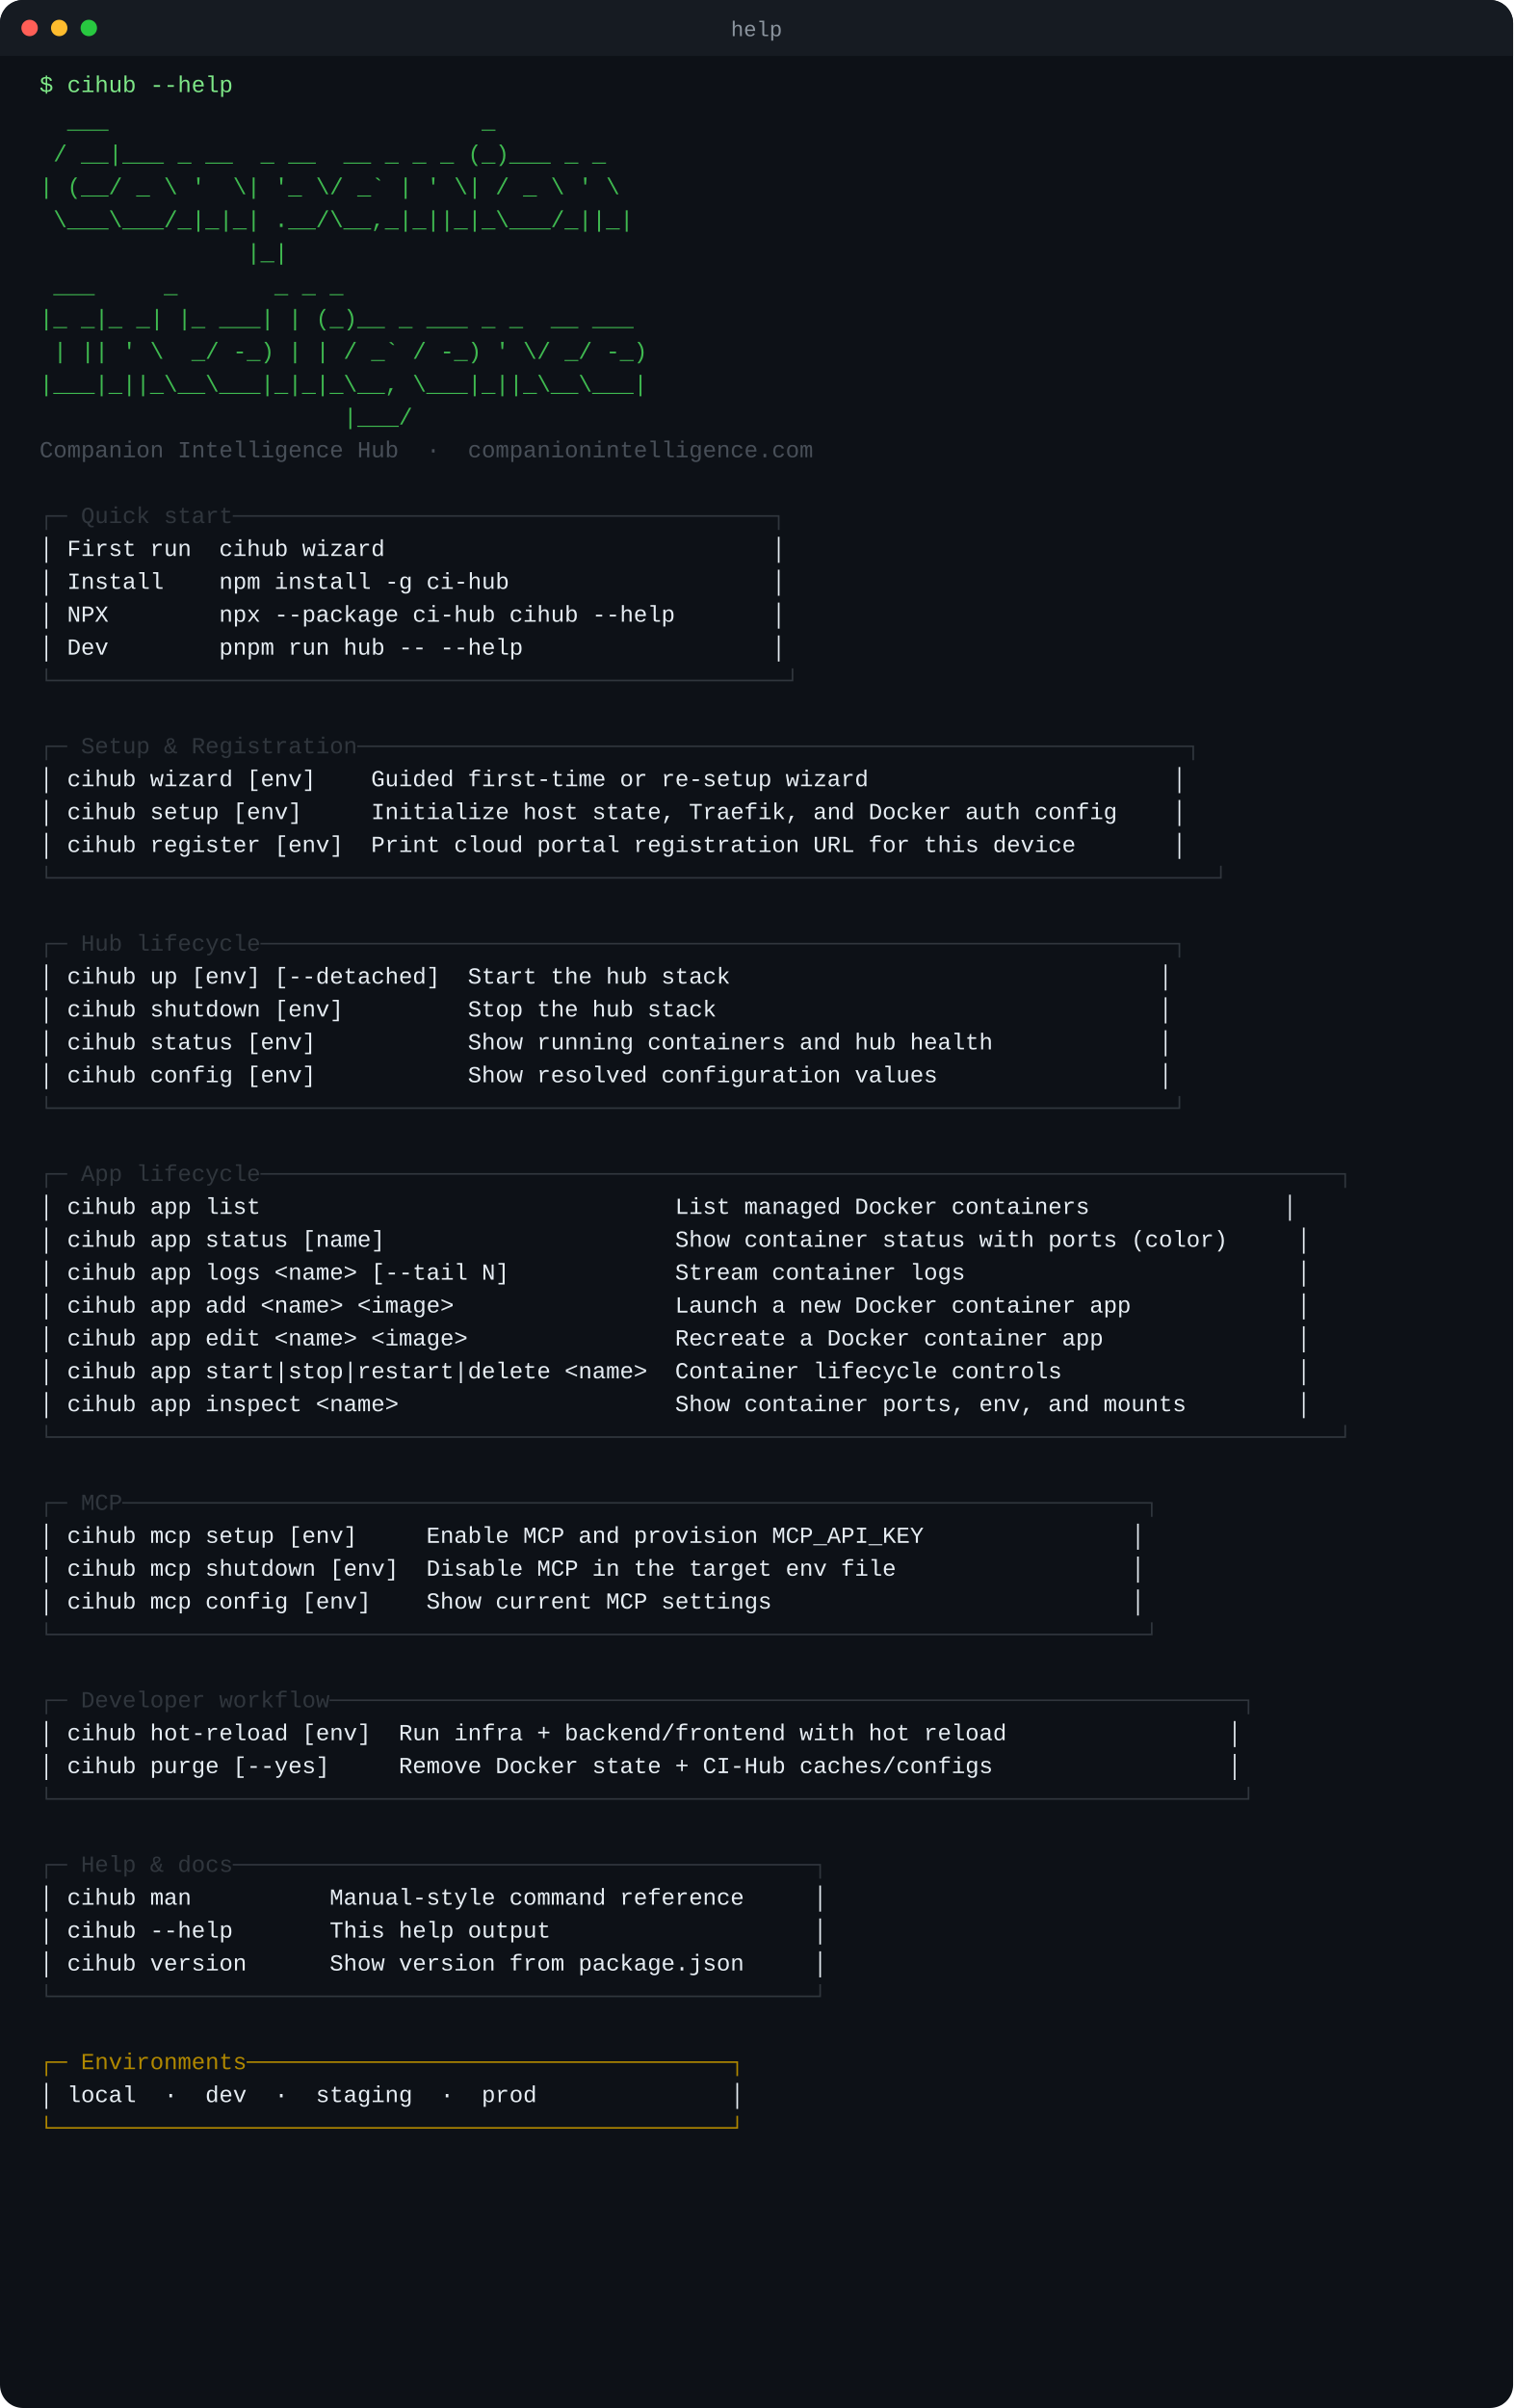
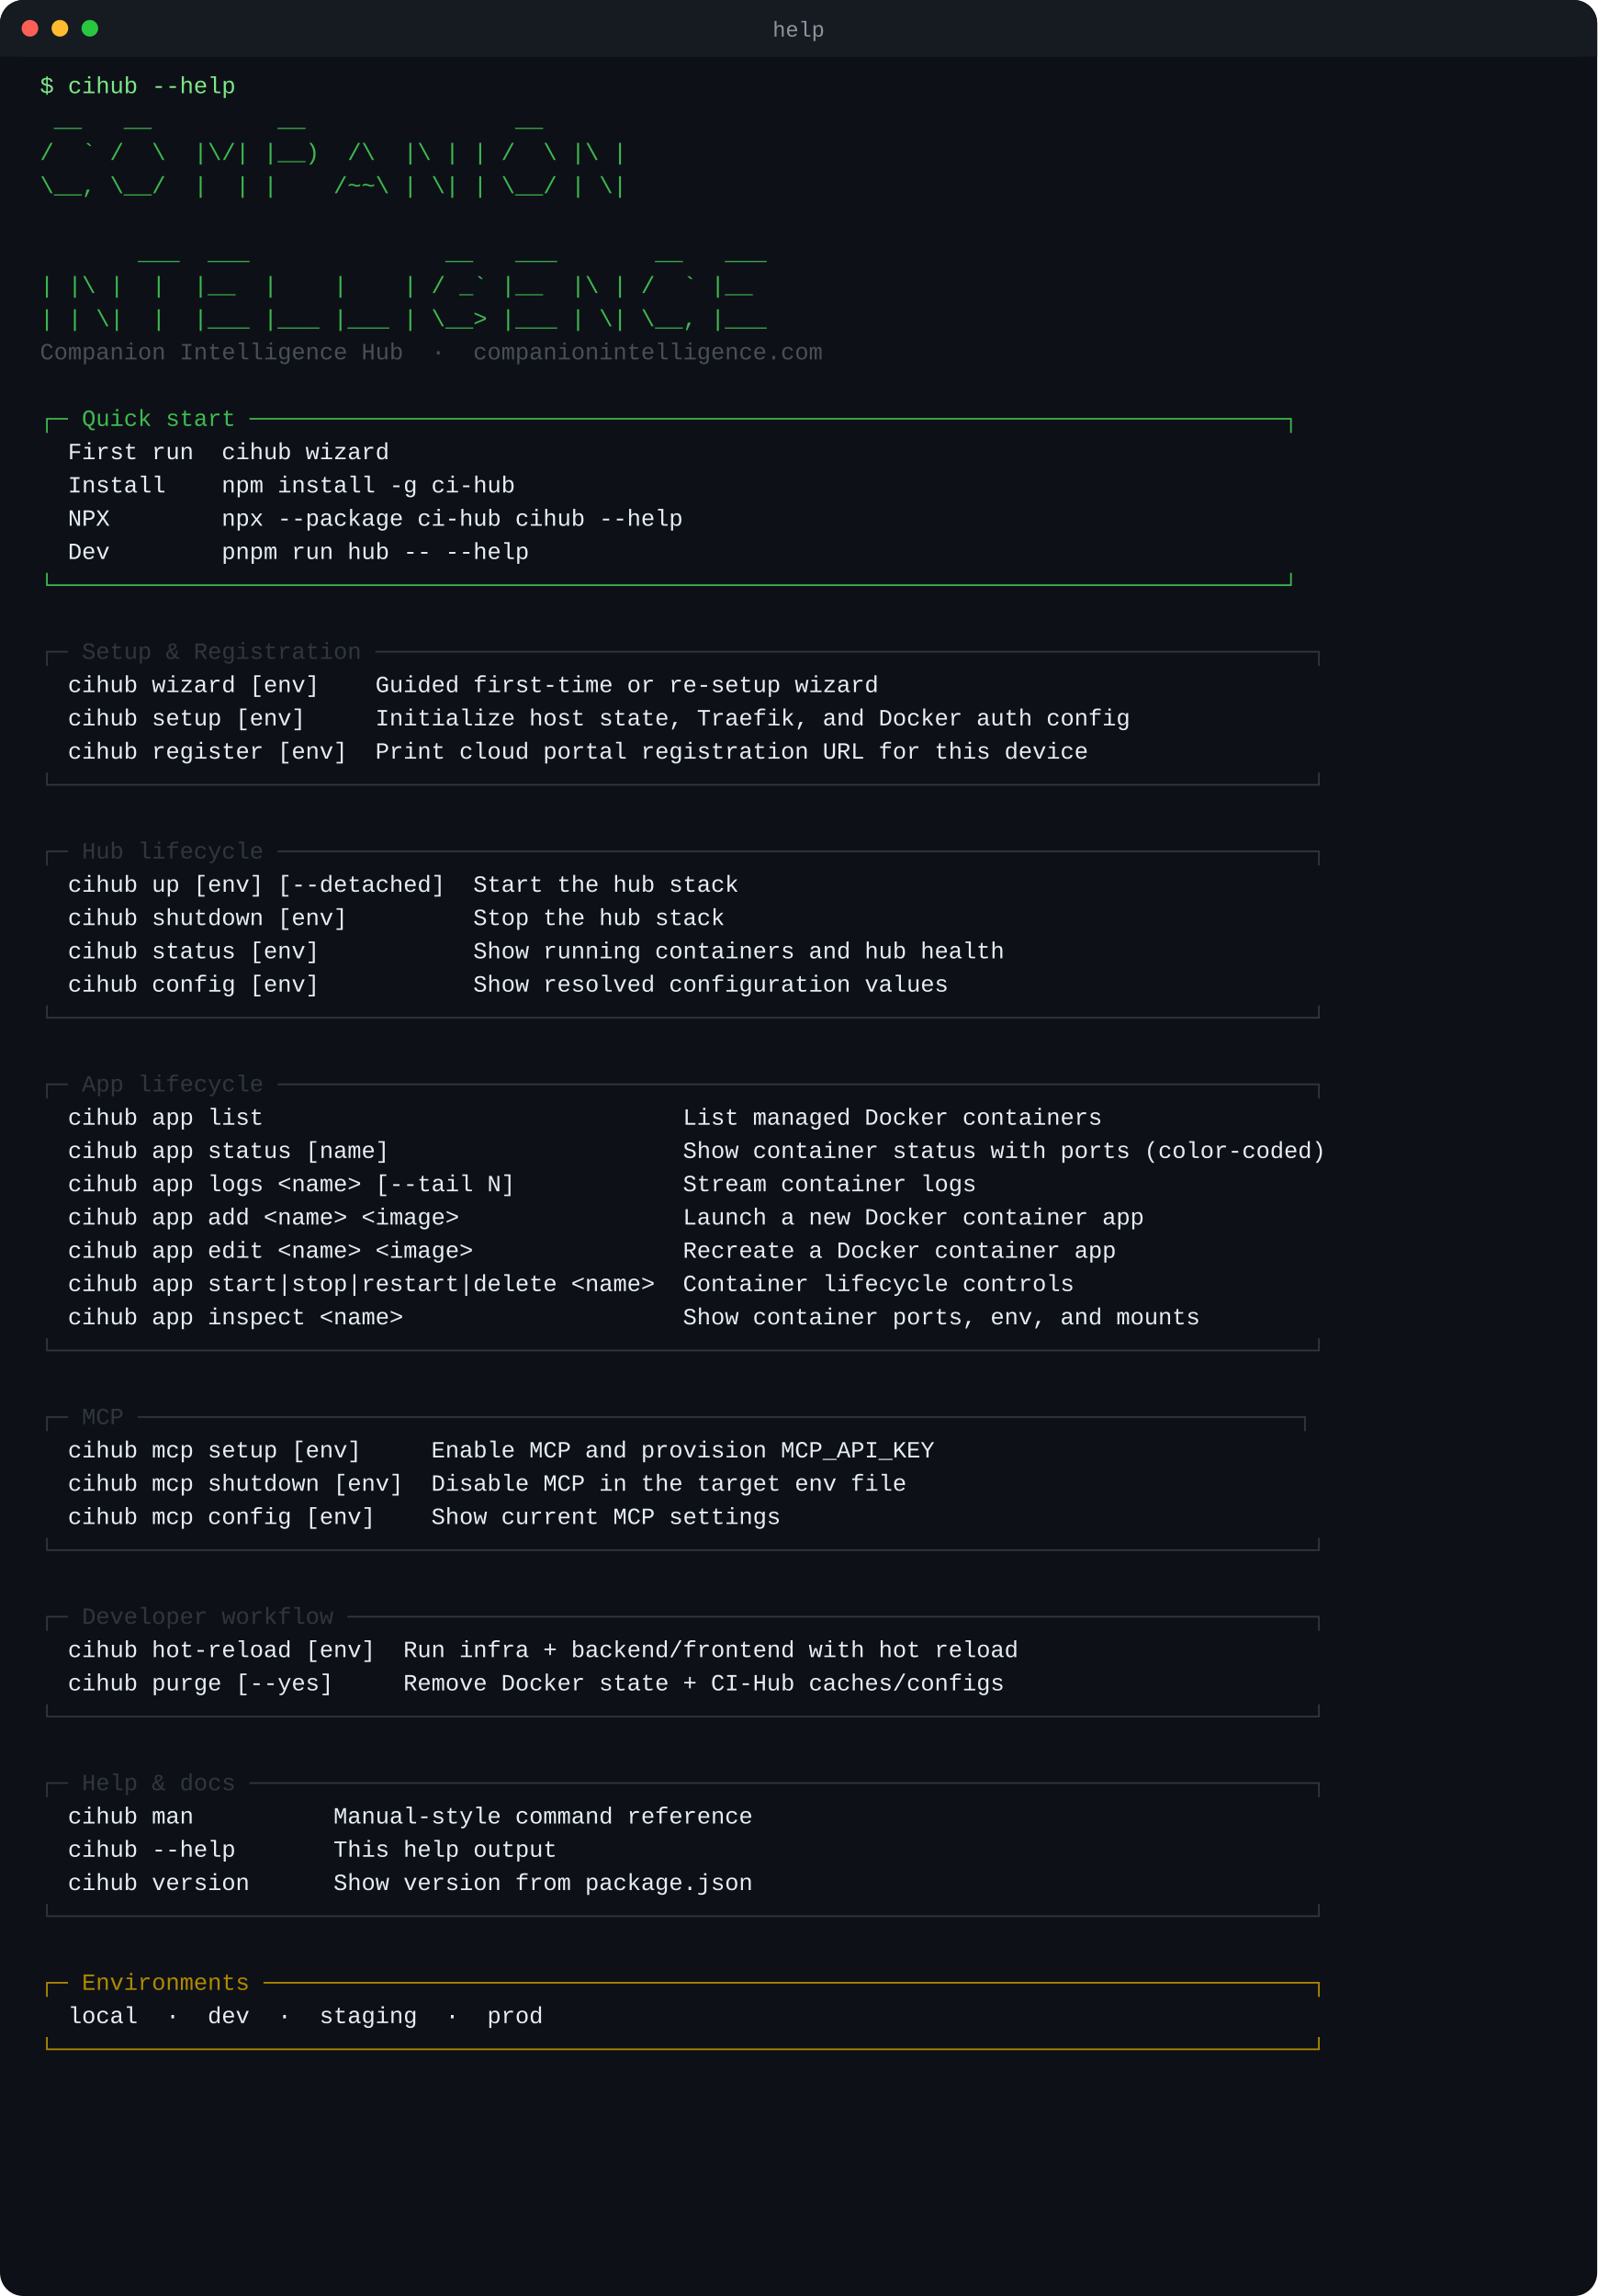
- <svg xmlns="http://www.w3.org/2000/svg" width="920" height="1464" viewBox="0 0 920 1464" role="img" aria-labelledby="title desc">
-   <rect width="920" height="1464" rx="14" fill="#0d1117" />
-   <rect x="0" y="0" width="920" height="34" rx="14" fill="#161b22" />
-   <rect x="0" y="20" width="920" height="14" fill="#161b22" />
+ <svg xmlns="http://www.w3.org/2000/svg" width="960" height="1380" viewBox="0 0 960 1380" role="img" aria-labelledby="title desc">
+   <rect width="960" height="1380" rx="14" fill="#0d1117" />
+   <rect x="0" y="0" width="960" height="34" rx="14" fill="#161b22" />
+   <rect x="0" y="20" width="960" height="14" fill="#161b22" />
  <circle cx="18" cy="17" r="5" fill="#ff5f57" />
  <circle cx="36" cy="17" r="5" fill="#febc2e" />
  <circle cx="54" cy="17" r="5" fill="#28c840" />
-   <text x="460" y="22" text-anchor="middle" fill="#8b949e" font-size="13" font-family="ui-monospace, SFMono-Regular, Menlo, Monaco, Consolas, Liberation Mono, monospace">help</text>
+   <text x="480" y="22" text-anchor="middle" fill="#8b949e" font-size="13" font-family="ui-monospace, SFMono-Regular, Menlo, Monaco, Consolas, Liberation Mono, monospace">help</text>
  <g font-family="ui-monospace, SFMono-Regular, Menlo, Monaco, Consolas, Liberation Mono, monospace" font-size="14" xml:space="preserve">
    <text x="24" y="56" fill="#7ee787">$ cihub --help</text>
-     <text x="24" y="78" fill="#3fb950">  ___                           _          </text>
-     <text x="24" y="98" fill="#3fb950"> / __|___ _ __  _ __  __ _ _ _ (_)___ _ _  </text>
-     <text x="24" y="118" fill="#3fb950">| (__/ _ \ '  \| '_ \/ _` | ' \| / _ \ ' \ </text>
-     <text x="24" y="138" fill="#3fb950"> \___\___/_|_|_| .__/\__,_|_||_|_\___/_||_|</text>
-     <text x="24" y="158" fill="#3fb950">               |_|                         </text>
-     <text x="24" y="178" fill="#3fb950"> ___     _       _ _ _                      </text>
-     <text x="24" y="198" fill="#3fb950">|_ _|_ _| |_ ___| | (_)__ _ ___ _ _  __ ___ </text>
-     <text x="24" y="218" fill="#3fb950"> | || ' \  _/ -_) | | / _` / -_) ' \/ _/ -_)</text>
-     <text x="24" y="238" fill="#3fb950">|___|_||_\__\___|_|_|_\__, \___|_||_\__\___|</text>
-     <text x="24" y="258" fill="#3fb950">                      |___/                 </text>
-     <text x="24" y="278" fill="#484f58">Companion Intelligence Hub  ·  companionintelligence.com</text>
-     <text x="24" y="318" fill="#30363d">┌─ Quick start───────────────────────────────────────┐</text>
-     <text x="24" y="338" fill="#e6edf3">│ First run  cihub wizard                            │</text>
-     <text x="24" y="358" fill="#e6edf3">│ Install    npm install -g ci-hub                   │</text>
-     <text x="24" y="378" fill="#e6edf3">│ NPX        npx --package ci-hub cihub --help       │</text>
-     <text x="24" y="398" fill="#e6edf3">│ Dev        pnpm run hub -- --help                  │</text>
-     <text x="24" y="418" fill="#30363d">└─────────────────────────────────────────────────────┘</text>
-     <text x="24" y="458" fill="#30363d">┌─ Setup &amp; Registration────────────────────────────────────────────────────────────┐</text>
-     <text x="24" y="478" fill="#e6edf3">│ cihub wizard [env]    Guided first-time or re-setup wizard                      │</text>
-     <text x="24" y="498" fill="#e6edf3">│ cihub setup [env]     Initialize host state, Traefik, and Docker auth config    │</text>
-     <text x="24" y="518" fill="#e6edf3">│ cihub register [env]  Print cloud portal registration URL for this device       │</text>
-     <text x="24" y="538" fill="#30363d">└────────────────────────────────────────────────────────────────────────────────────┘</text>
-     <text x="24" y="578" fill="#30363d">┌─ Hub lifecycle──────────────────────────────────────────────────────────────────┐</text>
-     <text x="24" y="598" fill="#e6edf3">│ cihub up [env] [--detached]  Start the hub stack                               │</text>
-     <text x="24" y="618" fill="#e6edf3">│ cihub shutdown [env]         Stop the hub stack                                │</text>
-     <text x="24" y="638" fill="#e6edf3">│ cihub status [env]           Show running containers and hub health            │</text>
-     <text x="24" y="658" fill="#e6edf3">│ cihub config [env]           Show resolved configuration values                │</text>
-     <text x="24" y="678" fill="#30363d">└─────────────────────────────────────────────────────────────────────────────────┘</text>
-     <text x="24" y="718" fill="#30363d">┌─ App lifecycle──────────────────────────────────────────────────────────────────────────────┐</text>
-     <text x="24" y="738" fill="#e6edf3">│ cihub app list                              List managed Docker containers              │</text>
-     <text x="24" y="758" fill="#e6edf3">│ cihub app status [name]                     Show container status with ports (color)     │</text>
-     <text x="24" y="778" fill="#e6edf3">│ cihub app logs &lt;name&gt; [--tail N]            Stream container logs                        │</text>
-     <text x="24" y="798" fill="#e6edf3">│ cihub app add &lt;name&gt; &lt;image&gt;                Launch a new Docker container app            │</text>
-     <text x="24" y="818" fill="#e6edf3">│ cihub app edit &lt;name&gt; &lt;image&gt;               Recreate a Docker container app              │</text>
-     <text x="24" y="838" fill="#e6edf3">│ cihub app start|stop|restart|delete &lt;name&gt;  Container lifecycle controls                 │</text>
-     <text x="24" y="858" fill="#e6edf3">│ cihub app inspect &lt;name&gt;                    Show container ports, env, and mounts        │</text>
-     <text x="24" y="878" fill="#30363d">└─────────────────────────────────────────────────────────────────────────────────────────────┘</text>
-     <text x="24" y="918" fill="#30363d">┌─ MCP──────────────────────────────────────────────────────────────────────────┐</text>
-     <text x="24" y="938" fill="#e6edf3">│ cihub mcp setup [env]     Enable MCP and provision MCP_API_KEY               │</text>
-     <text x="24" y="958" fill="#e6edf3">│ cihub mcp shutdown [env]  Disable MCP in the target env file                 │</text>
-     <text x="24" y="978" fill="#e6edf3">│ cihub mcp config [env]    Show current MCP settings                          │</text>
-     <text x="24" y="998" fill="#30363d">└───────────────────────────────────────────────────────────────────────────────┘</text>
-     <text x="24" y="1038" fill="#30363d">┌─ Developer workflow──────────────────────────────────────────────────────────────────┐</text>
-     <text x="24" y="1058" fill="#e6edf3">│ cihub hot-reload [env]  Run infra + backend/frontend with hot reload                │</text>
-     <text x="24" y="1078" fill="#e6edf3">│ cihub purge [--yes]     Remove Docker state + CI-Hub caches/configs                 │</text>
-     <text x="24" y="1098" fill="#30363d">└──────────────────────────────────────────────────────────────────────────────────────┘</text>
-     <text x="24" y="1138" fill="#30363d">┌─ Help &amp; docs──────────────────────────────────────────┐</text>
-     <text x="24" y="1158" fill="#e6edf3">│ cihub man          Manual-style command reference     │</text>
-     <text x="24" y="1178" fill="#e6edf3">│ cihub --help       This help output                   │</text>
-     <text x="24" y="1198" fill="#e6edf3">│ cihub version      Show version from package.json     │</text>
-     <text x="24" y="1218" fill="#30363d">└───────────────────────────────────────────────────────┘</text>
-     <text x="24" y="1258" fill="#b08800">┌─ Environments───────────────────────────────────┐</text>
-     <text x="24" y="1278" fill="#e6edf3">│ local  ·  dev  ·  staging  ·  prod              │</text>
-     <text x="24" y="1298" fill="#b08800">└─────────────────────────────────────────────────┘</text>
+     <text x="24" y="76" fill="#3fb950"> __   __         __               __                 </text>
+     <text x="24" y="96" fill="#3fb950">/  ` /  \  |\/| |__)  /\  |\ | | /  \ |\ |           </text>
+     <text x="24" y="116" fill="#3fb950">\__, \__/  |  | |    /~~\ | \| | \__/ | \|           </text>
+     <text x="24" y="136" fill="#3fb950">                                                     </text>
+     <text x="24" y="156" fill="#3fb950">       ___  ___              __   ___       __   ___ </text>
+     <text x="24" y="176" fill="#3fb950">| |\ |  |  |__  |    |    | / _` |__  |\ | /  ` |__  </text>
+     <text x="24" y="196" fill="#3fb950">| | \|  |  |___ |___ |___ | \__&gt; |___ | \| \__, |___</text>
+     <text x="24" y="216" fill="#484f58">Companion Intelligence Hub  ·  companionintelligence.com</text>
+     <text x="24" y="256" fill="#3fb950">┌─ Quick start ──────────────────────────────────────────────────────────────────────────┐</text>
+     <text x="24" y="276" fill="#e6edf3">  First run  cihub wizard</text>
+     <text x="24" y="296" fill="#e6edf3">  Install    npm install -g ci-hub</text>
+     <text x="24" y="316" fill="#e6edf3">  NPX        npx --package ci-hub cihub --help</text>
+     <text x="24" y="336" fill="#e6edf3">  Dev        pnpm run hub -- --help</text>
+     <text x="24" y="356" fill="#3fb950">└────────────────────────────────────────────────────────────────────────────────────────┘</text>
+     <text x="24" y="396" fill="#30363d">┌─ Setup &amp; Registration ───────────────────────────────────────────────────────────────────┐</text>
+     <text x="24" y="416" fill="#e6edf3">  cihub wizard [env]    Guided first-time or re-setup wizard</text>
+     <text x="24" y="436" fill="#e6edf3">  cihub setup [env]     Initialize host state, Traefik, and Docker auth config</text>
+     <text x="24" y="456" fill="#e6edf3">  cihub register [env]  Print cloud portal registration URL for this device</text>
+     <text x="24" y="476" fill="#30363d">└──────────────────────────────────────────────────────────────────────────────────────────┘</text>
+     <text x="24" y="516" fill="#30363d">┌─ Hub lifecycle ──────────────────────────────────────────────────────────────────────────┐</text>
+     <text x="24" y="536" fill="#e6edf3">  cihub up [env] [--detached]  Start the hub stack</text>
+     <text x="24" y="556" fill="#e6edf3">  cihub shutdown [env]         Stop the hub stack</text>
+     <text x="24" y="576" fill="#e6edf3">  cihub status [env]           Show running containers and hub health</text>
+     <text x="24" y="596" fill="#e6edf3">  cihub config [env]           Show resolved configuration values</text>
+     <text x="24" y="616" fill="#30363d">└──────────────────────────────────────────────────────────────────────────────────────────┘</text>
+     <text x="24" y="656" fill="#30363d">┌─ App lifecycle ──────────────────────────────────────────────────────────────────────────┐</text>
+     <text x="24" y="676" fill="#e6edf3">  cihub app list                              List managed Docker containers</text>
+     <text x="24" y="696" fill="#e6edf3">  cihub app status [name]                     Show container status with ports (color-coded)</text>
+     <text x="24" y="716" fill="#e6edf3">  cihub app logs &lt;name&gt; [--tail N]            Stream container logs</text>
+     <text x="24" y="736" fill="#e6edf3">  cihub app add &lt;name&gt; &lt;image&gt;                Launch a new Docker container app</text>
+     <text x="24" y="756" fill="#e6edf3">  cihub app edit &lt;name&gt; &lt;image&gt;               Recreate a Docker container app</text>
+     <text x="24" y="776" fill="#e6edf3">  cihub app start|stop|restart|delete &lt;name&gt;  Container lifecycle controls</text>
+     <text x="24" y="796" fill="#e6edf3">  cihub app inspect &lt;name&gt;                    Show container ports, env, and mounts</text>
+     <text x="24" y="816" fill="#30363d">└──────────────────────────────────────────────────────────────────────────────────────────┘</text>
+     <text x="24" y="856" fill="#30363d">┌─ MCP ───────────────────────────────────────────────────────────────────────────────────┐</text>
+     <text x="24" y="876" fill="#e6edf3">  cihub mcp setup [env]     Enable MCP and provision MCP_API_KEY</text>
+     <text x="24" y="896" fill="#e6edf3">  cihub mcp shutdown [env]  Disable MCP in the target env file</text>
+     <text x="24" y="916" fill="#e6edf3">  cihub mcp config [env]    Show current MCP settings</text>
+     <text x="24" y="936" fill="#30363d">└──────────────────────────────────────────────────────────────────────────────────────────┘</text>
+     <text x="24" y="976" fill="#30363d">┌─ Developer workflow ─────────────────────────────────────────────────────────────────────┐</text>
+     <text x="24" y="996" fill="#e6edf3">  cihub hot-reload [env]  Run infra + backend/frontend with hot reload</text>
+     <text x="24" y="1016" fill="#e6edf3">  cihub purge [--yes]     Remove Docker state + CI-Hub caches/configs</text>
+     <text x="24" y="1036" fill="#30363d">└──────────────────────────────────────────────────────────────────────────────────────────┘</text>
+     <text x="24" y="1076" fill="#30363d">┌─ Help &amp; docs ────────────────────────────────────────────────────────────────────────────┐</text>
+     <text x="24" y="1096" fill="#e6edf3">  cihub man          Manual-style command reference</text>
+     <text x="24" y="1116" fill="#e6edf3">  cihub --help       This help output</text>
+     <text x="24" y="1136" fill="#e6edf3">  cihub version      Show version from package.json</text>
+     <text x="24" y="1156" fill="#30363d">└──────────────────────────────────────────────────────────────────────────────────────────┘</text>
+     <text x="24" y="1196" fill="#b08800">┌─ Environments ───────────────────────────────────────────────────────────────────────────┐</text>
+     <text x="24" y="1216" fill="#e6edf3">  local  ·  dev  ·  staging  ·  prod</text>
+     <text x="24" y="1236" fill="#b08800">└──────────────────────────────────────────────────────────────────────────────────────────┘</text>
  </g>
</svg>
